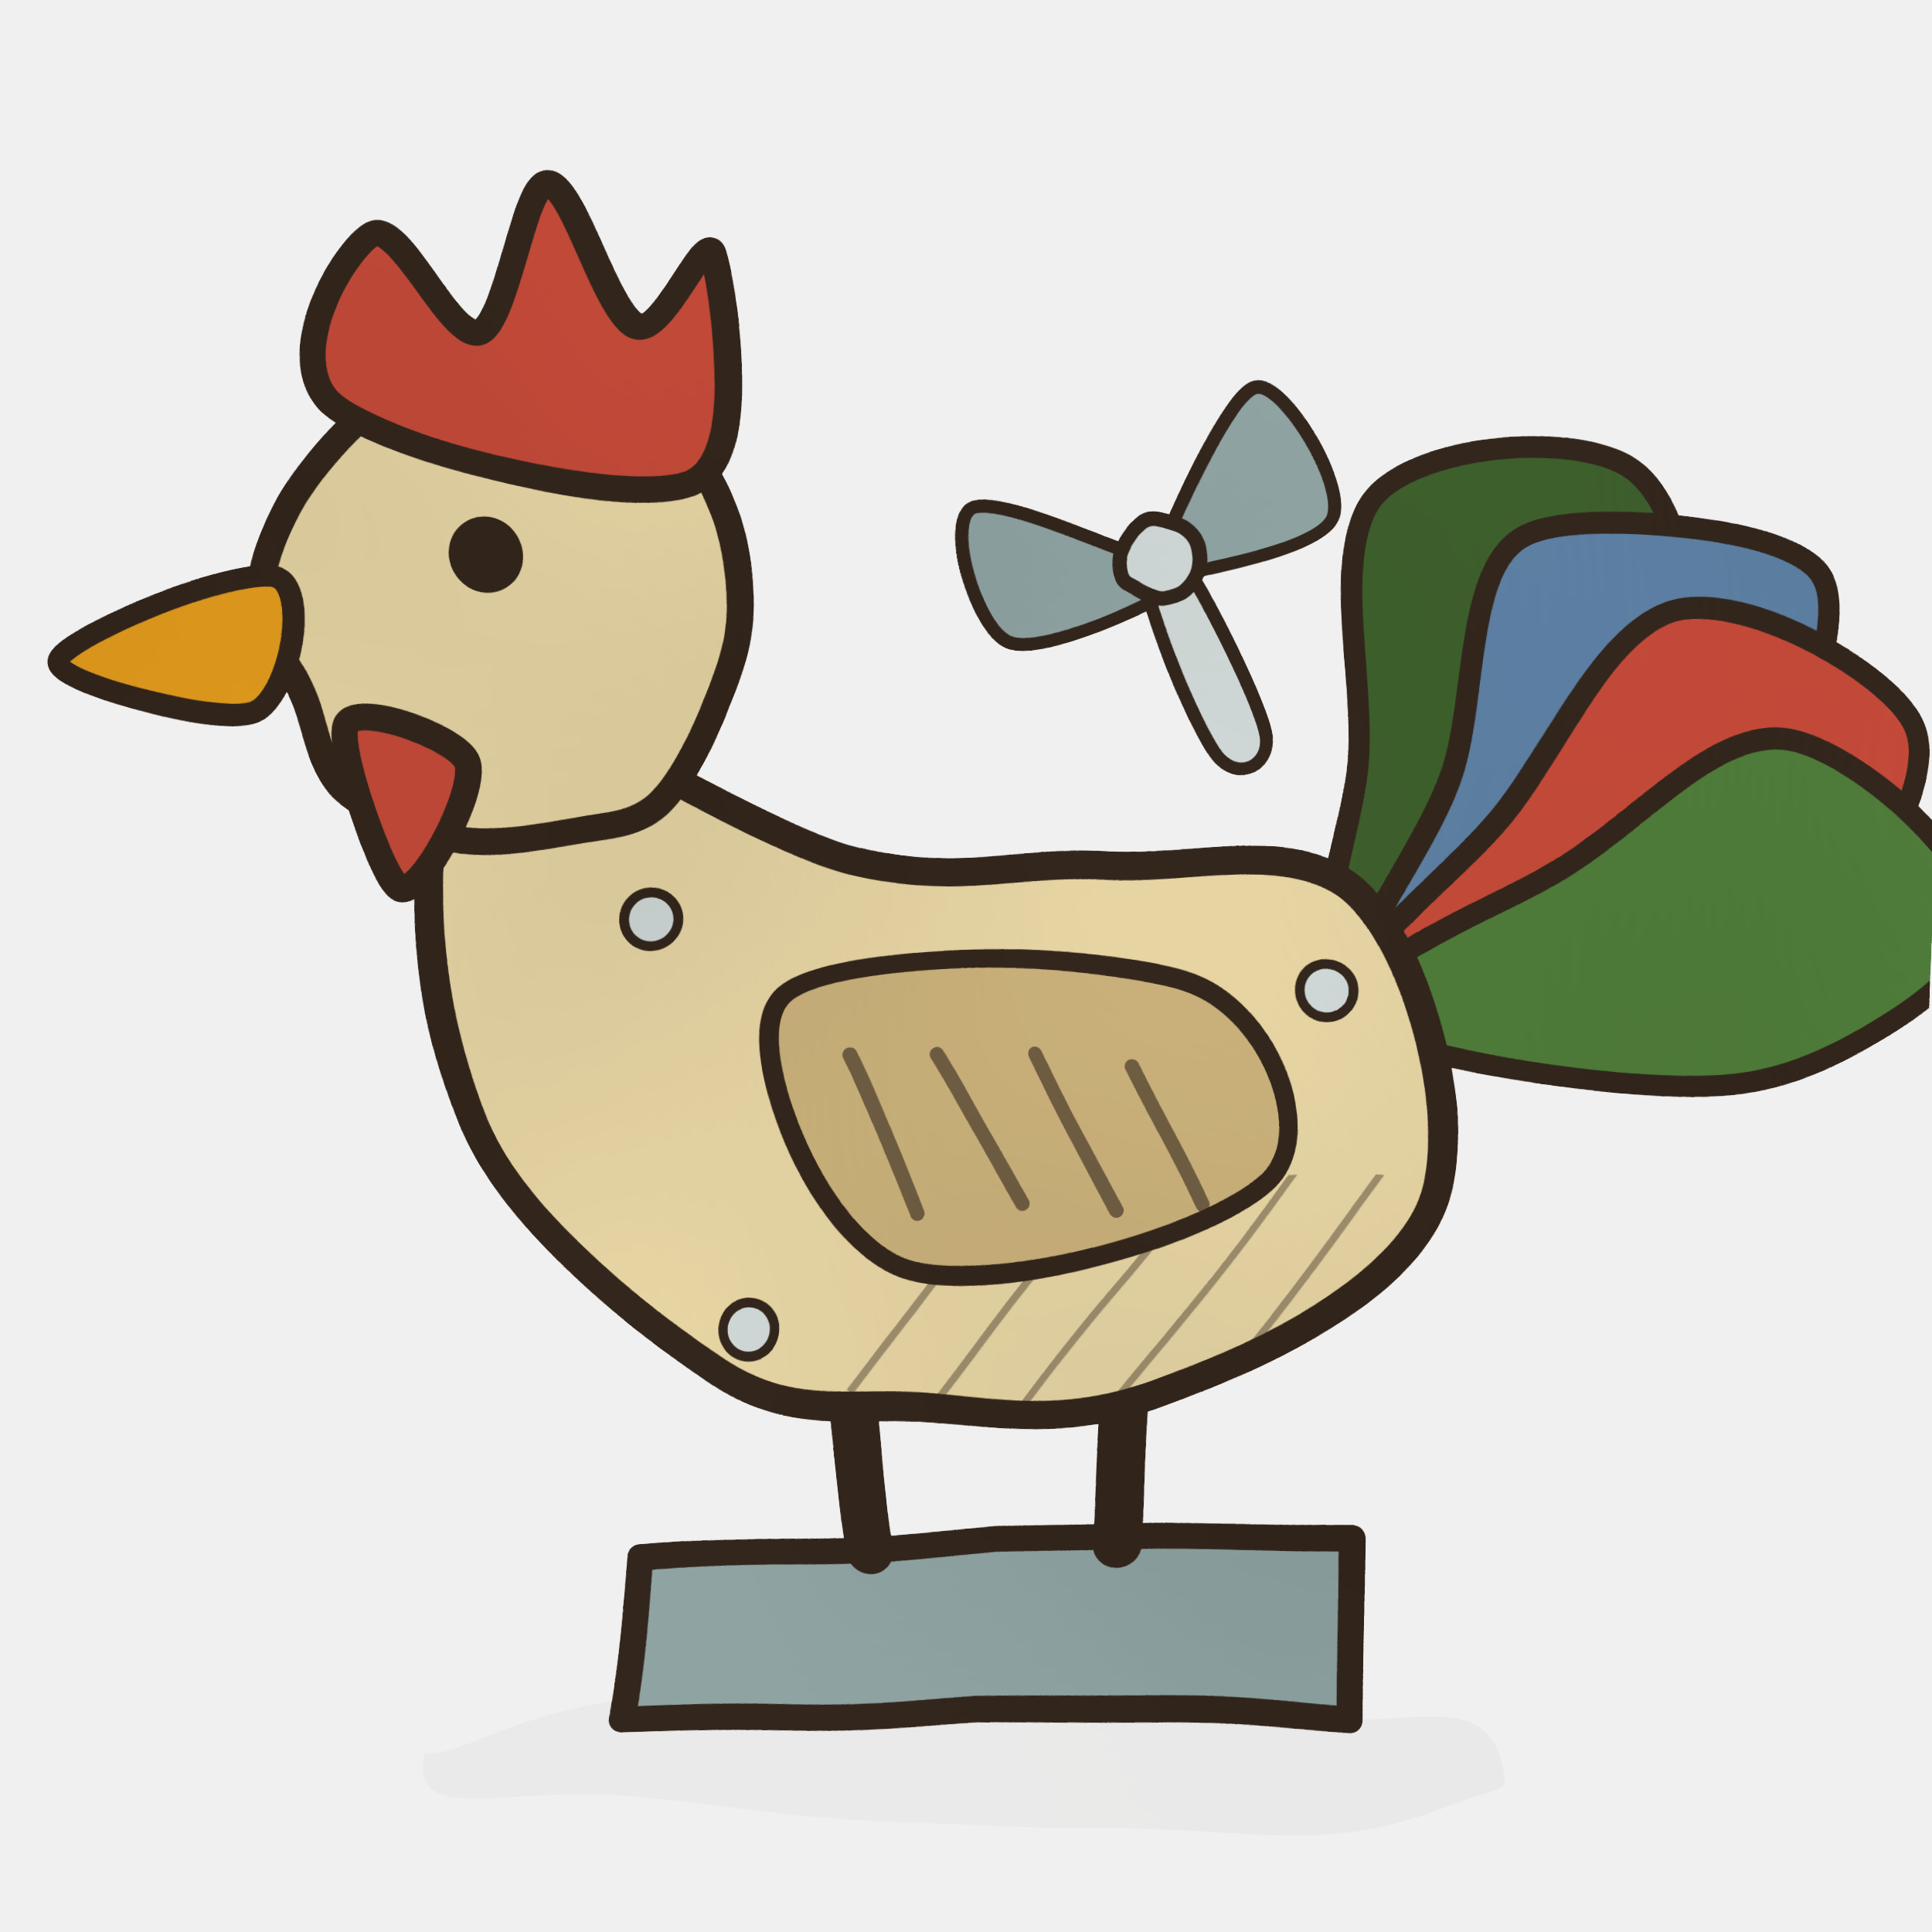
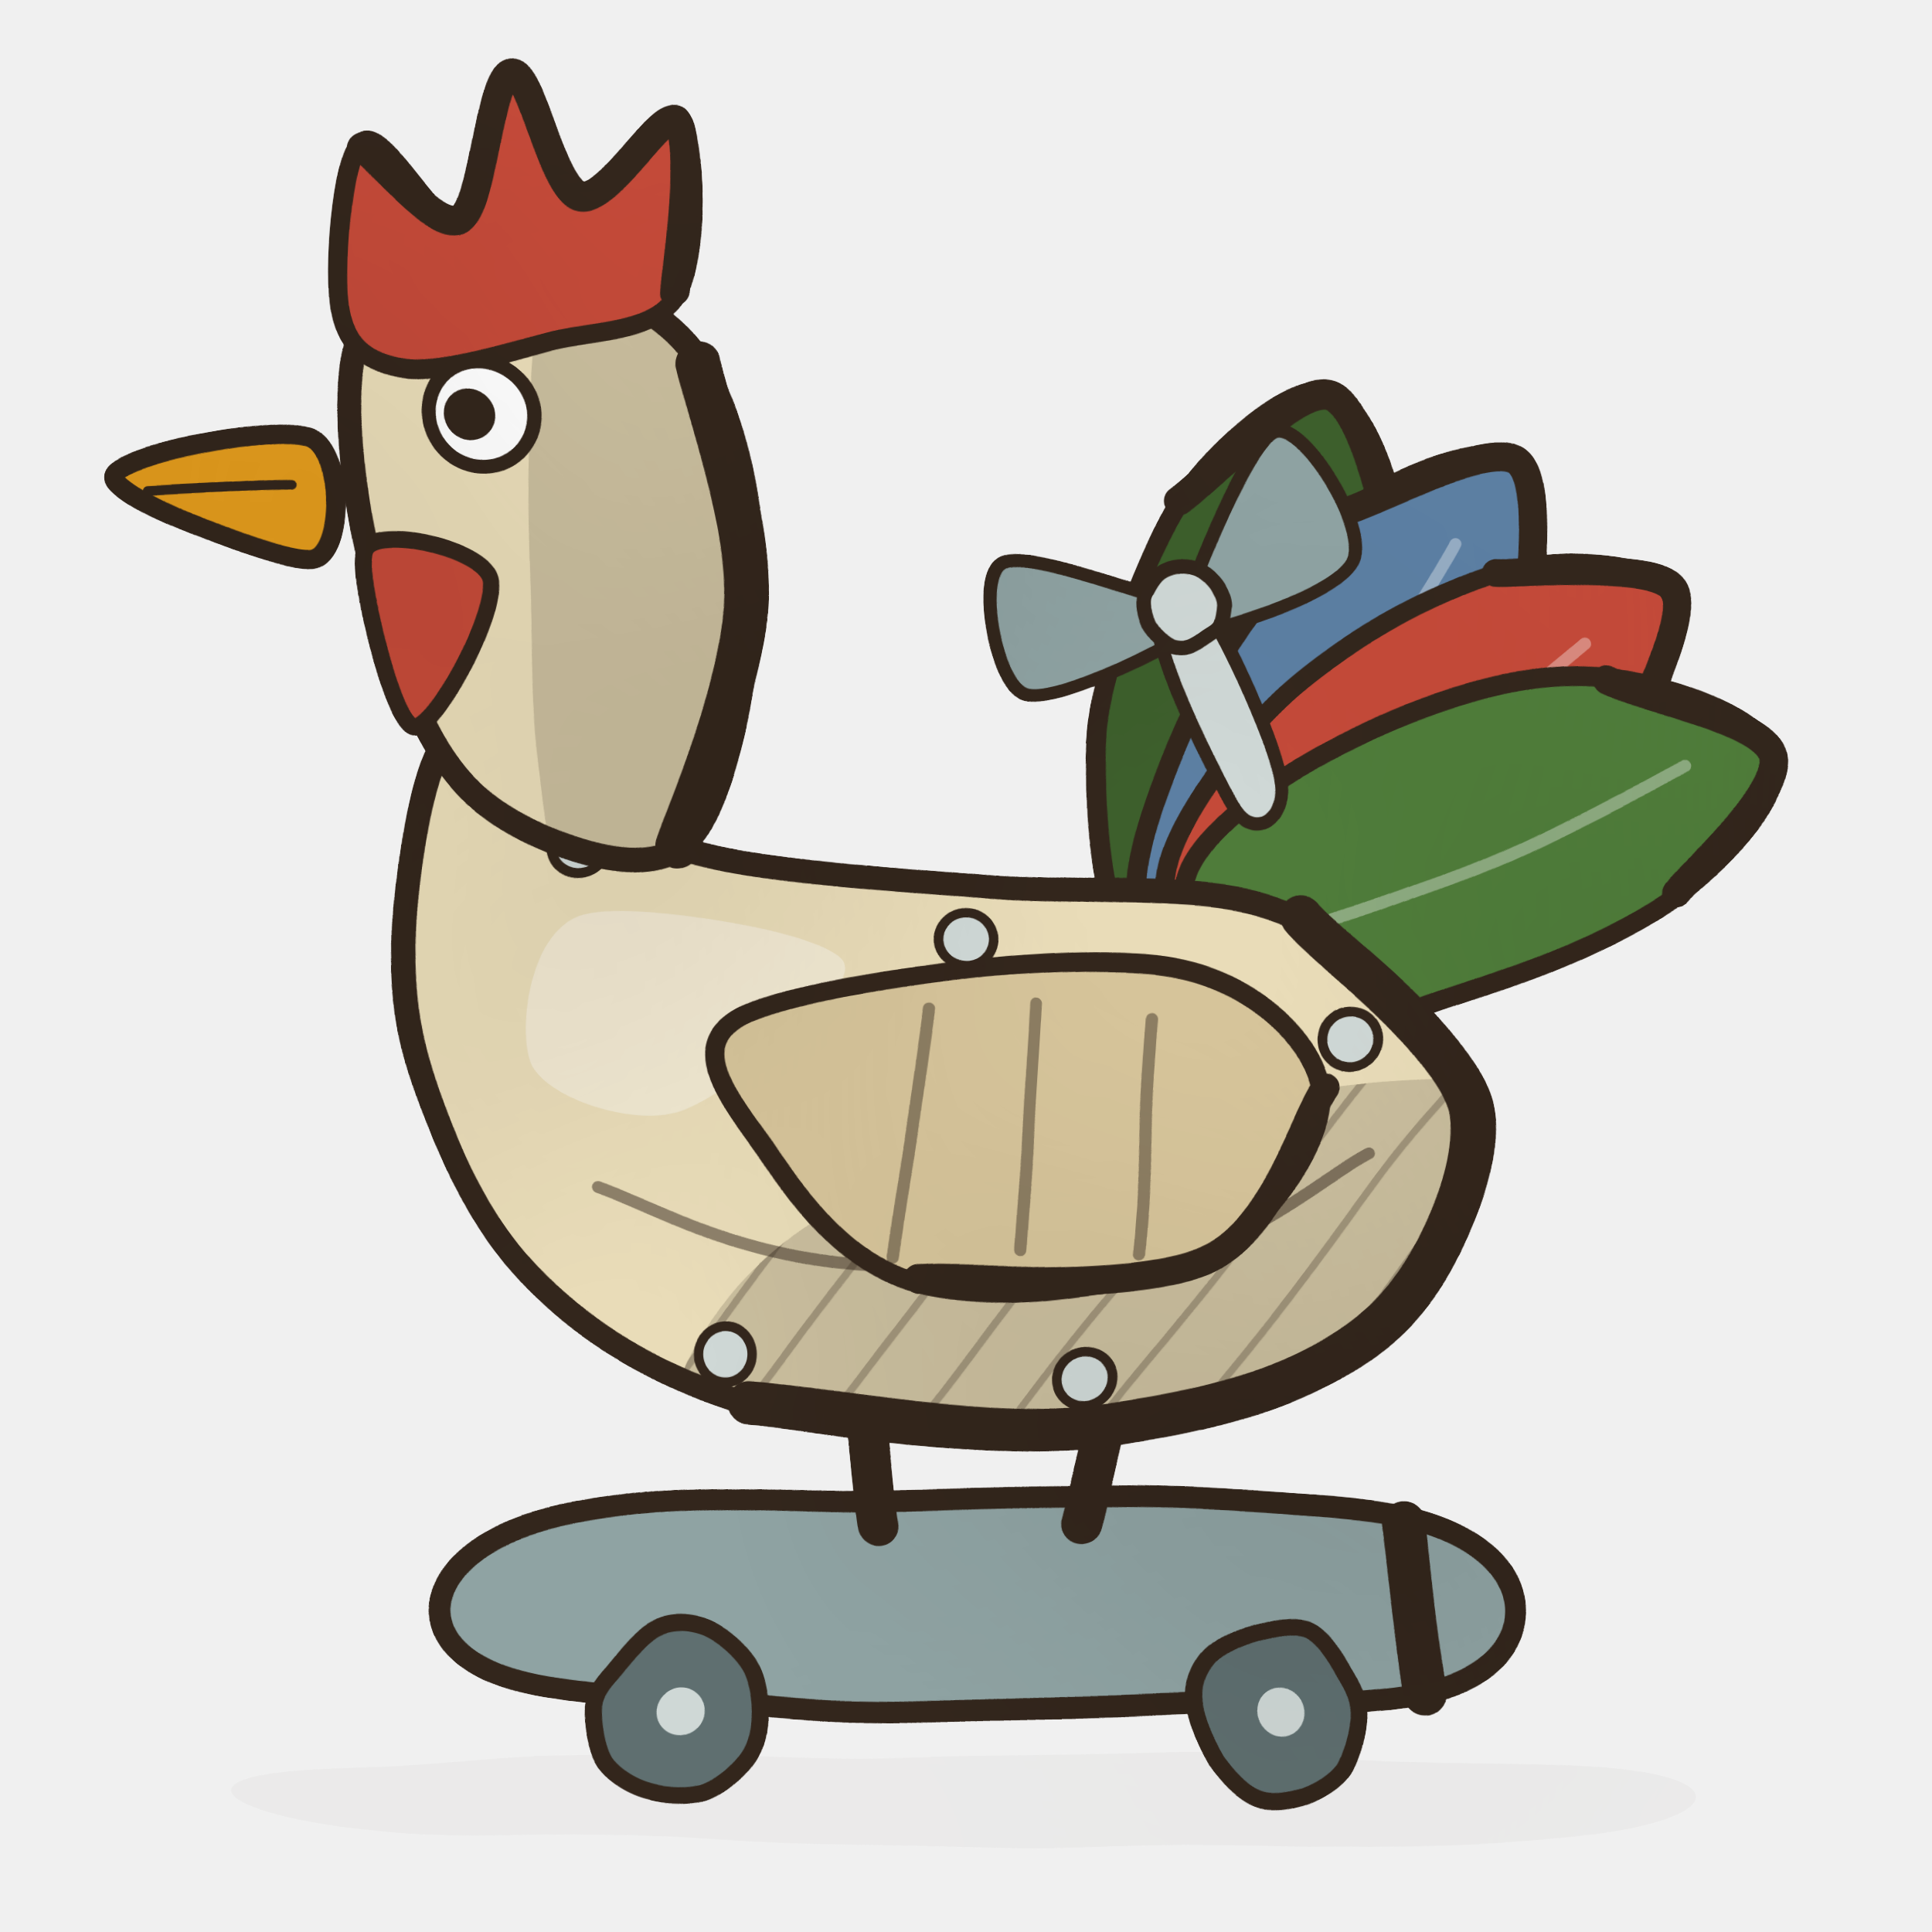
<svg xmlns="http://www.w3.org/2000/svg" viewBox="0 0 160 160" width="160" height="160">
  <defs>
    <filter id="art" x="-4%" y="-4%" width="108%" height="108%" color-interpolation-filters="sRGB">
      <feTurbulence type="fractalNoise" baseFrequency="0.032" numOctaves="2" seed="208" result="w" />
      <feDisplacementMap in="SourceGraphic" in2="w" scale="1.8" xChannelSelector="R" yChannelSelector="G" result="d" />
      <feTurbulence type="fractalNoise" baseFrequency="0.007" numOctaves="3" seed="215" result="t" />
      <feColorMatrix in="t" type="matrix" values="0.3 0 0 0 0.85  0.3 0 0 0 0.85  0.3 0 0 0 0.85  0 0 0 0 1" result="tw" />
      <feBlend in="d" in2="tw" mode="multiply" result="m" />
      <feComposite in="m" in2="d" operator="in" />
    </filter>
    <filter id="blur" x="-30%" y="-30%" width="160%" height="160%">
      <feGaussianBlur stdDeviation="8" />
    </filter>
    <filter id="blur2" x="-30%" y="-30%" width="160%" height="160%">
      <feGaussianBlur stdDeviation="2.5" />
    </filter>
    <pattern id="hatch" width="6" height="6" patternUnits="userSpaceOnUse" patternTransform="rotate(38)">
      <line x1="0" y1="0" x2="0" y2="6" stroke="#33261c" stroke-width="1.2" />
    </pattern>
    <pattern id="hatch2" width="5" height="5" patternUnits="userSpaceOnUse" patternTransform="rotate(-48)">
      <line x1="0" y1="0" x2="0" y2="5" stroke="#33261c" stroke-width="1" />
    </pattern>
    <pattern id="hatchw" width="7" height="7" patternUnits="userSpaceOnUse" patternTransform="rotate(30)">
      <line x1="0" y1="0" x2="0" y2="7" stroke="#fff8e0" stroke-width="1.3" />
    </pattern>
  </defs>
  <g filter="url(#art)">
-     <path d="M124.5 146.8C124.7 147.9 124.3 147.8 121.9 148.6C119.5 149.4 115.5 151.4 110 151.8C104.6 152.3 95.9 151.5 89.3 151.3C82.6 151.1 76.7 151 70.4 150.7C64.1 150.3 57 149.6 51.5 149.2C45.9 148.9 39.8 149.5 37.1 148.8C34.3 148.2 34.9 146 34.9 145.4C35 144.7 34.7 145.6 37.4 144.9C40.1 144.2 45.6 141.7 51 141C56.5 140.2 63.5 140.5 70 140.5C76.5 140.4 83.9 140.4 90.2 140.7C96.5 141.1 102.6 142.1 107.7 142.3C112.9 142.6 118.2 141.3 121 142.1C123.8 142.8 124.4 145.7 124.5 146.8Z" fill="#33261c" opacity="0.2" />
-     <path d="M52.7 129.3L82.5 127.2L111.8 127.3L111.8 142.3L80.8 141.6L51.2 142.7Z" fill="#8fa3a3" stroke="#33261c" stroke-width="2.2" stroke-linejoin="round" stroke-linecap="round" />
-     <path d="M72 128C71.7 125.5 70.6 115.2 70.3 112.6" fill="none" stroke="#33261c" stroke-width="4" stroke-linecap="round" stroke-linejoin="round" />
-     <path d="M92.5 127.9C92.7 125.2 93.4 114 93.6 111.2" fill="none" stroke="#33261c" stroke-width="4" stroke-linecap="round" stroke-linejoin="round" />
-     <path d="M110.8 83.7C106.6 84.1 112.1 70.5 112.6 63.4C113.1 56.2 109.9 44.7 113.7 40.7C117.5 36.6 131.5 35.7 135.4 39.1C139.4 42.4 141.4 53.5 137.3 60.9C133.2 68.3 114.9 83.2 110.8 83.7Z" fill="#3d5f2c" stroke="#33261c" stroke-width="1.8" stroke-linejoin="round" stroke-linecap="round" />
-     <path d="M112.3 83.5C108.7 82.6 118.1 70.4 120.4 63.9C122.7 57.4 120.9 47.1 126.1 44.4C131.2 41.8 148.5 43.8 151.1 48C153.7 52.1 148.4 63.5 141.9 69.4C135.4 75.3 115.9 84.4 112.3 83.5Z" fill="#5c7fa3" stroke="#33261c" stroke-width="1.8" stroke-linejoin="round" stroke-linecap="round" />
-     <path d="M111.7 84.1C108.1 82.1 120.1 72.5 124.6 66.9C129.2 61.3 133.4 51.4 139.1 50.4C144.8 49.4 157.8 56.1 158.9 60.9C160.1 65.7 153.8 75.2 146 79C138.1 82.9 115.2 86.1 111.7 84.1Z" fill="#c44a39" stroke="#33261c" stroke-width="1.8" stroke-linejoin="round" stroke-linecap="round" />
-     <path d="M111.7 84.3C109.2 81.2 123.6 75 129.6 71.1C135.6 67.2 142.2 60.2 147.9 61.1C153.6 62 164.4 71.8 163.9 76.5C163.5 81.2 153.7 88.1 145 89.3C136.3 90.6 114.3 87.3 111.7 84.3Z" fill="#4f7c3a" stroke="#33261c" stroke-width="1.8" stroke-linejoin="round" stroke-linecap="round" />
-     <path d="M38.7 60C44 56.4 62.2 69.2 70.9 71.2C79.7 73.2 84.4 71.6 91.4 72C98.3 72.5 108.1 69.4 112.7 74C117.3 78.7 121.7 93 118.9 99.9C116.2 106.8 103.3 112.7 96.1 115.4C89 118.1 82.3 116.5 76.2 116.2C70.1 115.9 65.5 117.3 59.3 113.4C53.2 109.5 42.8 101.9 39.3 93.1C35.9 84.2 33.4 63.7 38.7 60Z" fill="#e6d4a3" stroke="#33261c" stroke-width="2.4" stroke-linejoin="round" stroke-linecap="round" />
-     <path d="M80.3 97.2C85.5 94.4 93.1 96.7 99.6 97.1C106 97.5 119.6 96.3 119.1 99.5C118.6 102.6 105.1 113.6 96.7 116C88.3 118.4 71.4 117 68.7 113.9C65.9 110.7 75.2 100 80.3 97.2Z" fill="url(#hatch)" opacity="0.4" />
-     <path d="M64.9 82.6C68.9 78.7 92.1 79.1 98.8 81.6C105.5 84.1 109.2 93.6 105.2 97.5C101.1 101.5 81.3 107.6 74.6 105.1C67.9 102.7 60.8 86.5 64.9 82.6Z" fill="#c9b07a" stroke="#33261c" stroke-width="1.6" stroke-linejoin="round" stroke-linecap="round" />
-     <path d="M70.2 87.8C71.2 89.9 75 98.5 75.9 100.7" fill="none" stroke="#33261c" stroke-width="1.2" stroke-linecap="round" stroke-linejoin="round" opacity="0.6" />
-     <path d="M77.3 87.9C78.5 89.8 83.4 97.8 84.6 99.7" fill="none" stroke="#33261c" stroke-width="1.2" stroke-linecap="round" stroke-linejoin="round" opacity="0.6" />
-     <path d="M85.7 87.7C86.8 89.7 91.1 98 92.2 100" fill="none" stroke="#33261c" stroke-width="1.2" stroke-linecap="round" stroke-linejoin="round" opacity="0.6" />
-     <path d="M93.9 88.4C94.8 90.2 98.5 97.6 99.4 99.5" fill="none" stroke="#33261c" stroke-width="1.2" stroke-linecap="round" stroke-linejoin="round" opacity="0.6" />
-     <path d="M61.5 50.8C61.4 53.5 60.6 55.6 59.4 58.3C58.3 60.9 56.3 64.8 54.4 66.6C52.4 68.4 50.3 68.4 47.5 68.9C44.7 69.3 40.9 69.8 37.7 69.2C34.6 68.6 30.6 67.3 28.4 65.4C26.3 63.5 26.1 60.2 24.9 57.7C23.8 55.2 21.5 53.1 21.3 50.5C21.1 47.8 22.4 44.6 23.8 41.9C25.3 39.2 27.7 36.4 29.9 34.4C32.2 32.3 34.4 30.3 37.3 29.7C40.2 29.1 44.3 30.1 47.3 31C50.3 31.8 53.1 33.2 55.2 35C57.3 36.8 58.9 38.9 59.9 41.6C61 44.2 61.6 48 61.5 50.8Z" fill="#e6d4a3" stroke="#33261c" stroke-width="2.2" stroke-linejoin="round" stroke-linecap="round" />
-     <path d="M27.5 33.7C23.1 30.2 28.8 20.4 30.9 19.3C33 18.2 37.6 27.8 40 27.1C42.4 26.4 43.1 15.1 45.3 15C47.4 14.9 50.7 25.7 53 26.7C55.2 27.7 58.2 18.7 59 20.9C59.7 23.1 62.6 37.6 57.4 39.8C52.1 41.9 31.9 37.1 27.5 33.7Z" fill="#c44a39" stroke="#33261c" stroke-width="2.2" stroke-linejoin="round" stroke-linecap="round" />
-     <path d="M22.6 48C20 47.2 5.4 52.7 5.1 54.6C4.8 56.4 18 60.3 21 59.2C23.9 58.1 25.3 48.8 22.6 48Z" fill="#e59d1d" stroke="#33261c" stroke-width="1.8" stroke-linejoin="round" stroke-linecap="round" />
-     <path d="M28.6 60.1C27.7 61.8 31.8 72.9 33.4 73.3C35.1 73.8 39.5 65.1 38.7 62.9C37.9 60.7 29.5 58.3 28.6 60.1Z" fill="#c44a39" stroke="#33261c" stroke-width="2.2" stroke-linejoin="round" stroke-linecap="round" />
-     <circle cx="40" cy="46" r="3.2" fill="#33261c" />
-     <circle cx="54" cy="76" r="2.2" fill="#cfd8d6" stroke="#33261c" stroke-width="0.8" />
-     <circle cx="110" cy="82" r="2.2" fill="#cfd8d6" stroke="#33261c" stroke-width="0.8" />
-     <circle cx="62" cy="110" r="2.2" fill="#cfd8d6" stroke="#33261c" stroke-width="0.8" />
-     <g transform="translate(96 46) rotate(-22.92) scale(0.55)">
-       <path d="M-0.5 0.3C-4.5 -3.6 -19 -18.5 -23.2 -18.1C-27.4 -17.7 -29.7 -1.2 -25.7 2.7C-21.8 6.6 -3.5 5.6 0.7 5.2C4.9 4.8 3.5 4.2 -0.5 0.3Z" fill="#8fa3a3" stroke="#33261c" stroke-width="2" stroke-linejoin="round" stroke-linecap="round" />
-       <path d="M-0.2 -0.4C3.7 -3.9 18.8 -18.7 23.2 -17.9C27.5 -17.1 29.7 1 25.8 4.5C21.9 8 4 3.8 -0.3 3C-4.6 2.2 -4.1 3.1 -0.2 -0.4Z" fill="#8fa3a3" stroke="#33261c" stroke-width="2" stroke-linejoin="round" stroke-linecap="round" />
-       <path d="M-3.1 1C-2 -3.7 1.9 -2.2 3.2 2.9C4.4 8 5.4 26.7 4.2 31.4C3 36.1 -2.7 36.2 -3.9 31.1C-5.1 26.1 -4.3 5.7 -3.1 1Z" fill="#cfd8d6" stroke="#33261c" stroke-width="2" stroke-linejoin="round" stroke-linecap="round" />
-       <path d="M6.1 -0.2C6.1 0.7 5.8 1.7 5.5 2.5C5.1 3.3 4.7 4 4 4.6C3.3 5.2 2.3 5.8 1.4 6C0.5 6.2 -0.7 6 -1.5 5.8C-2.3 5.6 -2.8 5.1 -3.4 4.5C-4 3.9 -4.7 3 -5.1 2.3C-5.6 1.6 -6.2 1.1 -6.2 0.3C-6.3 -0.6 -5.9 -1.9 -5.4 -2.7C-5 -3.5 -4.3 -4 -3.6 -4.6C-2.8 -5.1 -1.9 -5.7 -1.1 -5.9C-0.3 -6.2 0.5 -6.4 1.3 -6.1C2.1 -5.9 3.1 -5 3.8 -4.4C4.5 -3.8 5.1 -3.3 5.5 -2.5C5.9 -1.8 6.1 -1 6.1 -0.2Z" fill="#cfd8d6" stroke="#33261c" stroke-width="2.2" stroke-linejoin="round" stroke-linecap="round" />
+     <path d="M29.5 146.3C45.6 145.3 114 145 130.1 146C146.3 147 142.5 151.4 126.4 152.4C110.4 153.3 49.8 152.9 33.7 151.8C17.5 150.8 13.5 147.2 29.5 146.3Z" fill="#33261c" opacity="0.2" />
+     <path d="M46.2 125.6C58.1 123.3 104.2 123.1 116 125.5C127.9 128 129.5 137.7 117.5 140.1C105.6 142.4 56.2 142.2 44.3 139.8C32.4 137.4 34.2 128 46.2 125.6Z" fill="#8fa3a3" />
+     <path d="M46.2 125.6C58.1 123.3 104.2 123.1 116 125.5C127.9 128 129.5 137.7 117.5 140.1C105.6 142.4 56.2 142.2 44.3 139.8C32.4 137.4 34.2 128 46.2 125.6Z" fill="none" stroke="#33261c" stroke-width="1.8" stroke-linecap="round" stroke-linejoin="round" />
+     <path d="M116 126C116.3 128.3 117.7 137.7 118 140" fill="none" stroke="#33261c" stroke-width="3.6" stroke-linecap="round" />
+     <path d="M62.6 142.5C62.6 143.8 62.3 145 61.6 146C60.8 147.1 59.5 148.3 58.2 148.8C56.9 149.2 55.2 149.2 53.8 148.8C52.5 148.5 50.9 147.6 50 146.4C49.2 145.2 48.8 142.9 48.8 141.6C48.9 140.2 49.7 139.4 50.6 138.3C51.4 137.3 52.8 135.6 54 135.1C55.3 134.5 56.8 134.6 58.1 135.1C59.3 135.6 60.8 136.8 61.6 138C62.4 139.2 62.6 141.1 62.6 142.5Z" fill="#5f6f70" />
+     <path d="M62.6 142.5C62.6 143.8 62.3 145 61.6 146C60.8 147.1 59.5 148.3 58.2 148.8C56.9 149.2 55.2 149.2 53.8 148.8C52.5 148.5 50.9 147.6 50 146.4C49.2 145.2 48.8 142.9 48.8 141.6C48.9 140.2 49.7 139.4 50.6 138.3C51.4 137.3 52.8 135.6 54 135.1C55.3 134.5 56.8 134.6 58.1 135.1C59.3 135.6 60.8 136.8 61.6 138C62.4 139.2 62.6 141.1 62.6 142.5Z" fill="none" stroke="#33261c" stroke-width="1.4" stroke-linecap="round" stroke-linejoin="round" />
+     <circle cx="56" cy="142" r="2" fill="#cfd8d6" />
+     <path d="M112.6 141.9C112.6 143.2 112.1 145.2 111.4 146.4C110.6 147.5 109.4 148.2 108.2 148.7C106.9 149.1 105.3 149.5 104 149C102.8 148.6 101.5 147.3 100.6 146.1C99.8 144.8 98.9 142.9 98.8 141.5C98.6 140.1 99.1 138.8 99.9 137.8C100.7 136.8 102.4 136 103.8 135.5C105.2 135.1 107 134.5 108.3 135C109.5 135.5 110.6 137.2 111.3 138.4C112 139.5 112.6 140.5 112.6 141.9Z" fill="#5f6f70" />
+     <path d="M112.6 141.9C112.6 143.2 112.1 145.2 111.4 146.4C110.6 147.5 109.4 148.2 108.2 148.7C106.9 149.1 105.3 149.5 104 149C102.8 148.6 101.5 147.3 100.6 146.1C99.8 144.8 98.9 142.9 98.8 141.5C98.6 140.1 99.1 138.8 99.9 137.8C100.7 136.8 102.4 136 103.8 135.5C105.2 135.1 107 134.5 108.3 135C109.5 135.5 110.6 137.2 111.3 138.4C112 139.5 112.6 140.5 112.6 141.9Z" fill="none" stroke="#33261c" stroke-width="1.4" stroke-linecap="round" stroke-linejoin="round" />
+     <circle cx="106" cy="142" r="2" fill="#cfd8d6" />
+     <path d="M72.8 125.9C72.3 122.8 71.5 111.4 70.2 107.7C68.8 104 65.5 104.5 64.6 103.9" fill="none" stroke="#33261c" stroke-width="3.4" stroke-linecap="round" stroke-linejoin="round" />
+     <path d="M89.6 126.1C90.5 123.1 93 111.8 94.8 108.1C96.5 104.4 99.1 104.5 100 103.8" fill="none" stroke="#33261c" stroke-width="3.4" stroke-linecap="round" stroke-linejoin="round" />
+     <path d="M93.9 79.1C91.1 75.8 90.4 66.7 91 60.4C91.7 54 94.8 45.7 97.9 41C101 36.4 106.7 31.7 109.7 32.4C112.6 33.1 115 39.5 115.7 45C116.3 50.5 115.1 59.6 113.8 65.4C112.5 71.3 111.2 78 107.9 80.2C104.6 82.5 96.8 82.4 93.9 79.1Z" fill="#3d5f2c" />
+     <path d="M93.9 79.1C91.1 75.8 90.4 66.7 91 60.4C91.7 54 94.8 45.7 97.9 41C101 36.4 106.7 31.7 109.7 32.4C112.6 33.1 115 39.5 115.7 45C116.3 50.5 115.1 59.6 113.8 65.4C112.5 71.3 111.2 78 107.9 80.2C104.6 82.5 96.8 82.4 93.9 79.1Z" fill="none" stroke="#33261c" stroke-width="1.6" stroke-linecap="round" stroke-linejoin="round" />
+     <path d="M97.6 41.2C99.7 39.8 106.8 31.9 109.8 32.6C112.7 33.3 114.4 43.2 115.3 45.3" fill="none" stroke="#33261c" stroke-width="2.4" stroke-linecap="round" />
+     <path d="M102.9 74.2C103.2 71.2 104.1 62.4 104.8 56.6C105.5 50.9 106.8 42.5 107.2 39.7" fill="none" stroke="#fff" stroke-width="1" stroke-linecap="round" stroke-linejoin="round" opacity="0.35" />
+     <path d="M94.4 76.4C93 72.3 96.1 64.2 98.9 58.5C101.7 52.8 106.9 45.5 111.3 42.1C115.8 38.7 123.4 36.5 125.8 38.1C128.2 39.8 127.2 46.6 126 52C124.7 57.3 121.4 64.9 118.2 70.1C115.1 75.3 111 82.1 107.1 83.2C103.1 84.2 95.8 80.5 94.4 76.4Z" fill="#5c7fa3" />
+     <path d="M94.4 76.4C93 72.3 96.1 64.2 98.9 58.5C101.7 52.8 106.9 45.5 111.3 42.1C115.8 38.7 123.4 36.5 125.8 38.1C128.2 39.8 127.2 46.6 126 52C124.7 57.3 121.4 64.9 118.2 70.1C115.1 75.3 111 82.1 107.1 83.2C103.1 84.2 95.8 80.5 94.4 76.4Z" fill="none" stroke="#33261c" stroke-width="1.6" stroke-linecap="round" stroke-linejoin="round" />
+     <path d="M111.2 42.1C113.6 41.4 123 36.5 125.6 38.1C128.1 39.8 126.2 49.7 126.4 52" fill="none" stroke="#33261c" stroke-width="2.4" stroke-linecap="round" />
+     <path d="M105.5 74.3C106.6 71.9 109.6 65 112.1 60.1C114.5 55.2 119 47.5 120.3 45" fill="none" stroke="#fff" stroke-width="1" stroke-linecap="round" stroke-linejoin="round" opacity="0.35" />
+     <path d="M96.4 73.8C96.3 69.5 101.4 62.4 106 58C110.6 53.6 118.6 49.1 123.9 47.5C129.2 46 136.2 46.4 138 48.7C139.8 51 137.7 57 134.8 61.6C131.9 66.1 125.5 72.5 120.8 76.3C116.1 80 110.6 84.6 106.5 84.2C102.4 83.8 96.5 78.2 96.4 73.8Z" fill="#c44a39" />
+     <path d="M96.4 73.8C96.3 69.5 101.4 62.4 106 58C110.6 53.6 118.6 49.1 123.9 47.5C129.2 46 136.2 46.4 138 48.7C139.8 51 137.7 57 134.8 61.6C131.9 66.1 125.5 72.5 120.8 76.3C116.1 80 110.6 84.6 106.5 84.2C102.4 83.8 96.5 78.2 96.4 73.8Z" fill="none" stroke="#33261c" stroke-width="1.6" stroke-linecap="round" stroke-linejoin="round" />
+     <path d="M123.7 47.5C126.1 47.7 136.7 46.3 138.5 48.7C140.3 51.2 135.1 59.8 134.5 62" fill="none" stroke="#33261c" stroke-width="2.4" stroke-linecap="round" />
+     <path d="M106.7 76.6C108.8 74.5 115 68 119.1 64.1C123.1 60.3 129.2 55.2 131.2 53.4" fill="none" stroke="#fff" stroke-width="1" stroke-linecap="round" stroke-linejoin="round" opacity="0.35" />
+     <path d="M98.3 72.6C99.8 68.4 107.7 63.4 113.5 60.6C119.3 57.9 127.3 55.8 132.8 56.1C138.4 56.3 145.8 59.3 146.7 62.3C147.7 65.2 142.9 70.4 138.5 73.8C134 77.1 126 80.3 120.3 82.3C114.6 84.3 107.9 87.4 104.2 85.8C100.5 84.2 96.7 76.8 98.3 72.6Z" fill="#4f7c3a" />
+     <path d="M98.3 72.6C99.8 68.4 107.7 63.4 113.5 60.6C119.3 57.9 127.3 55.8 132.8 56.1C138.4 56.3 145.8 59.3 146.7 62.3C147.7 65.2 142.9 70.4 138.5 73.8C134 77.1 126 80.3 120.3 82.3C114.6 84.3 107.9 87.4 104.2 85.8C100.5 84.2 96.7 76.8 98.3 72.6Z" fill="none" stroke="#33261c" stroke-width="1.6" stroke-linecap="round" stroke-linejoin="round" />
+     <path d="M133 56.3C135.3 57.3 145.7 59.4 146.6 62.3C147.6 65.1 139.9 71.7 138.5 73.5" fill="none" stroke="#33261c" stroke-width="2.4" stroke-linecap="round" />
+     <path d="M107.1 77.3C109.7 76.3 117.5 73.7 122.9 71.3C128.3 69 136.5 64.6 139.3 63.2" fill="none" stroke="#fff" stroke-width="1" stroke-linecap="round" stroke-linejoin="round" opacity="0.35" />
+     <path d="M38.1 59.9C41.7 57.8 48.1 67.6 55.5 69.9C62.9 72.2 73.7 72.5 82.4 73.6C91.1 74.6 101.1 73.1 107.7 76.2C114.3 79.3 120.8 86.6 121.9 92.3C123 97.9 119.2 105.8 114.2 110C109.2 114.2 100.5 116.6 91.9 117.6C83.3 118.7 70.6 118.4 62.4 116.2C54.1 114 47.1 110 42.3 104.3C37.6 98.6 34.7 89.5 34 82.1C33.2 74.7 34.5 61.9 38.1 59.9Z" fill="#e9dcb8" />
+     <clipPath id="c3059">
+       <path d="M38.1 59.9C41.7 57.8 48.1 67.6 55.5 69.9C62.9 72.2 73.7 72.5 82.4 73.6C91.1 74.6 101.1 73.1 107.7 76.2C114.3 79.3 120.8 86.6 121.9 92.3C123 97.9 119.2 105.8 114.2 110C109.2 114.2 100.5 116.6 91.9 117.6C83.3 118.7 70.6 118.4 62.4 116.2C54.1 114 47.1 110 42.3 104.3C37.6 98.6 34.7 89.5 34 82.1C33.2 74.7 34.5 61.9 38.1 59.9Z" />
+     </clipPath>
+     <g clip-path="url(#c3059)">
+       <path d="M69.9 99.9C81.5 94.3 119.7 86.3 129.8 90.3C139.8 94.3 141.7 118.1 130 123.8C118.3 129.5 69.9 128.2 59.8 124.2C49.8 120.2 58.2 105.6 69.9 99.9Z" fill="rgba(90,80,60,0.22)" />
+       <path d="M69.9 99.9C81.5 94.3 119.7 86.3 129.8 90.3C139.8 94.3 141.7 118.1 130 123.8C118.3 129.5 69.9 128.2 59.8 124.2C49.8 120.2 58.2 105.6 69.9 99.9Z" fill="url(#hatch)" opacity="0.28" />
+       <path d="M48.2 75.7C52.5 74.3 68.4 77.1 69.8 79.8C71.1 82.5 60.6 90.6 56.3 92C52 93.3 45.5 90.7 44.1 88C42.8 85.3 43.9 77.1 48.2 75.7Z" fill="#ffffff" opacity="0.35" />
+     </g>
+     <path d="M38.1 59.9C41.7 57.8 48.1 67.6 55.5 69.9C62.9 72.2 73.7 72.5 82.4 73.6C91.1 74.6 101.1 73.1 107.7 76.2C114.3 79.3 120.8 86.6 121.9 92.3C123 97.9 119.2 105.8 114.2 110C109.2 114.2 100.5 116.6 91.9 117.6C83.3 118.7 70.6 118.4 62.4 116.2C54.1 114 47.1 110 42.3 104.3C37.6 98.6 34.7 89.5 34 82.1C33.2 74.7 34.5 61.9 38.1 59.9Z" fill="none" stroke="#33261c" stroke-width="2" stroke-linecap="round" stroke-linejoin="round" />
+     <path d="M108 76C110.3 78.7 121 86.3 122 92C123 97.7 119 105.7 114 110C109 114.3 100.7 117 92 118C83.3 119 67 116.3 62 116" fill="none" stroke="#33261c" stroke-width="3.6" stroke-linecap="round" />
+     <path d="M49.5 98.3C52.8 99.4 61.6 103.7 69.4 104.7C77.2 105.6 89 105.5 96.3 104C103.7 102.5 110.8 97 113.7 95.6" fill="none" stroke="#33261c" stroke-width="1" stroke-linecap="round" stroke-linejoin="round" opacity="0.5" />
+     <path d="M61.5 84.3C66.9 81.7 87.8 79.2 95.8 80.1C103.8 81 108.9 86.1 109.6 90C110.3 93.9 105.7 100.8 100.1 103.5C94.5 106.3 82.3 107.7 76.2 106.4C70.2 105.1 66.4 99.5 63.9 95.9C61.5 92.2 56.2 87 61.5 84.3Z" fill="#d6c49a" />
+     <path d="M61.5 84.3C66.9 81.7 87.8 79.2 95.8 80.1C103.8 81 108.9 86.1 109.6 90C110.3 93.9 105.7 100.8 100.1 103.5C94.5 106.3 82.3 107.7 76.2 106.4C70.2 105.1 66.4 99.5 63.9 95.9C61.5 92.2 56.2 87 61.5 84.3Z" fill="none" stroke="#33261c" stroke-width="1.6" stroke-linecap="round" stroke-linejoin="round" />
+     <path d="M110 90C108.3 92.3 105.7 101.3 100 104C94.3 106.7 80 105.7 76 106" fill="none" stroke="#33261c" stroke-width="2.4" stroke-linecap="round" />
+     <path d="M76.7 84C76.2 87.4 74.4 100.9 73.9 104.3" fill="none" stroke="#33261c" stroke-width="1" stroke-linecap="round" stroke-linejoin="round" opacity="0.45" />
+     <path d="M85.8 83.5C85.6 86.8 84.7 100.1 84.5 103.4" fill="none" stroke="#33261c" stroke-width="1" stroke-linecap="round" stroke-linejoin="round" opacity="0.45" />
+     <path d="M95.5 84.5C95.3 87.7 94.4 100.4 94.1 103.6" fill="none" stroke="#33261c" stroke-width="1" stroke-linecap="round" stroke-linejoin="round" opacity="0.45" />
+     <circle cx="48" cy="70" r="2.3" fill="#cfd8d6" stroke="#33261c" stroke-width="0.8" />
+     <circle cx="112" cy="86" r="2.3" fill="#cfd8d6" stroke="#33261c" stroke-width="0.8" />
+     <circle cx="60" cy="112" r="2.3" fill="#cfd8d6" stroke="#33261c" stroke-width="0.8" />
+     <circle cx="90" cy="114" r="2.3" fill="#cfd8d6" stroke="#33261c" stroke-width="0.8" />
+     <circle cx="80" cy="78" r="2.3" fill="#cfd8d6" stroke="#33261c" stroke-width="0.8" />
+     <path d="M30 27.7C32.3 23.4 39.4 21.4 44.1 21.8C48.8 22.1 55.1 25.1 58.1 29.8C61.1 34.5 62.7 43.2 62.4 49.9C62 56.6 59.8 67.5 56.1 70.2C52.3 72.9 44 69.7 39.7 65.9C35.4 62.2 32.1 54.1 30.5 47.7C28.9 41.4 27.8 32 30 27.7Z" fill="#e9dcb8" />
+     <clipPath id="c3061">
+       <path d="M30 27.7C32.3 23.4 39.4 21.4 44.1 21.8C48.8 22.1 55.1 25.1 58.1 29.8C61.1 34.5 62.7 43.2 62.4 49.9C62 56.6 59.8 67.5 56.1 70.2C52.3 72.9 44 69.7 39.7 65.9C35.4 62.2 32.1 54.1 30.5 47.7C28.9 41.4 27.8 32 30 27.7Z" />
+     </clipPath>
+     <g clip-path="url(#c3061)">
+       <path d="M46.2 19.7C49.5 11.1 62.5 11.5 65.8 20.2C69.1 28.9 69.3 63.2 66 71.9C62.7 80.5 49.5 80.8 46.2 72.1C42.9 63.4 43 28.4 46.2 19.7Z" fill="rgba(90,80,60,0.22)" />
+     </g>
+     <path d="M30 27.7C32.3 23.4 39.4 21.4 44.1 21.8C48.8 22.1 55.1 25.1 58.1 29.8C61.1 34.5 62.7 43.2 62.4 49.9C62 56.6 59.8 67.5 56.1 70.2C52.3 72.9 44 69.7 39.7 65.9C35.4 62.2 32.1 54.1 30.5 47.7C28.9 41.4 27.8 32 30 27.7Z" fill="none" stroke="#33261c" stroke-width="2" stroke-linecap="round" stroke-linejoin="round" />
+     <path d="M58 30C58.7 33.3 62.3 43.3 62 50C61.7 56.7 57 66.7 56 70" fill="none" stroke="#33261c" stroke-width="3.6" stroke-linecap="round" />
+     <path d="M28.3 25.9C27.7 22.7 28.4 12.8 30 11.6C31.6 10.3 36.1 19.3 38.1 18.4C40.1 17.5 40.5 6.5 42.1 6.1C43.8 5.7 45.7 15.3 48 15.9C50.3 16.5 54.8 8.2 56.2 9.6C57.5 11 57.8 21.3 56.1 24.4C54.3 27.4 49.6 26.8 45.9 27.8C42.1 28.8 36.4 30.7 33.5 30.4C30.6 30.1 28.9 29 28.3 25.9Z" fill="#c44a39" />
+     <path d="M28.3 25.9C27.7 22.7 28.4 12.8 30 11.6C31.6 10.3 36.1 19.3 38.1 18.4C40.1 17.5 40.5 6.5 42.1 6.1C43.8 5.7 45.7 15.3 48 15.9C50.3 16.5 54.8 8.2 56.2 9.6C57.5 11 57.8 21.3 56.1 24.4C54.3 27.4 49.6 26.8 45.9 27.8C42.1 28.8 36.4 30.7 33.5 30.4C30.6 30.1 28.9 29 28.3 25.9Z" fill="none" stroke="#33261c" stroke-width="1.6" stroke-linecap="round" stroke-linejoin="round" />
+     <path d="M30 12C31.3 13 36 19 38 18C40 17 40.3 6.3 42 6C43.7 5.7 45.7 15.3 48 16C50.3 16.7 54.7 8.7 56 10C57.3 11.3 56 21.7 56 24" fill="none" stroke="#33261c" stroke-width="2.4" stroke-linecap="round" />
+     <path d="M25.6 36.4C22.9 35.3 9.8 38 9.8 39.6C9.8 41.3 23 47 25.6 46.5C28.2 46 28.2 37.5 25.6 36.4Z" fill="#e59d1d" />
+     <path d="M25.6 36.4C22.9 35.3 9.8 38 9.8 39.6C9.8 41.3 23 47 25.6 46.5C28.2 46 28.2 37.5 25.6 36.4Z" fill="none" stroke="#33261c" stroke-width="1.6" stroke-linecap="round" stroke-linejoin="round" />
+     <path d="M12.6 40.8C14.5 40.7 22.1 40.3 24 40.3" fill="none" stroke="#33261c" stroke-width="0.8" stroke-linecap="round" stroke-linejoin="round" />
+     <path d="M29.9 45.6C28.8 47.6 32.4 59.7 34.2 60.1C35.9 60.5 41 50.4 40.3 48C39.6 45.6 30.9 43.6 29.9 45.6Z" fill="#c44a39" />
+     <path d="M29.9 45.6C28.8 47.6 32.4 59.7 34.2 60.1C35.9 60.5 41 50.4 40.3 48C39.6 45.6 30.9 43.6 29.9 45.6Z" fill="none" stroke="#33261c" stroke-width="1.4" stroke-linecap="round" stroke-linejoin="round" />
+     <circle cx="40" cy="34" r="4.5" fill="#fff" stroke="#33261c" stroke-width="1.2" />
+     <circle cx="39" cy="34" r="2.2" fill="#33261c" />
+     <g transform="translate(98 50) rotate(-22.92) scale(0.55)">
+       <path d="M1.2 1.1C-2.3 -2.4 -17.8 -17.2 -22.5 -16.9C-27.2 -16.6 -30.4 -0.5 -26.9 3C-23.3 6.5 -5.9 4.6 -1.2 4.3C3.5 3.9 4.8 4.6 1.2 1.1Z" fill="#8fa3a3" stroke="#33261c" stroke-width="2" stroke-linejoin="round" stroke-linecap="round" />
+       <path d="M-0.5 0.7C3.2 -3.3 18.4 -19.6 22.8 -19.1C27.2 -18.6 29.6 -0.3 25.9 3.7C22.3 7.7 5.3 5.4 0.9 4.9C-3.5 4.4 -4.1 4.7 -0.5 0.7Z" fill="#8fa3a3" stroke="#33261c" stroke-width="2" stroke-linejoin="round" stroke-linecap="round" />
+       <path d="M-4.9 2.6C-3.5 -2.4 1.7 -2.6 3 2.2C4.3 6.9 4.4 26.2 3 31.2C1.7 36.2 -3.6 37.2 -4.9 32.5C-6.2 27.7 -6.2 7.7 -4.9 2.6Z" fill="#cfd8d6" stroke="#33261c" stroke-width="2" stroke-linejoin="round" stroke-linecap="round" />
+       <path d="M5.9 -0.2C6 0.7 6 1.5 5.7 2.3C5.3 3.1 4.6 4.3 3.9 4.9C3.2 5.4 2.5 5.4 1.5 5.6C0.6 5.8 -0.8 6.1 -1.6 6C-2.5 5.9 -3.2 5.5 -3.8 5C-4.3 4.4 -4.8 3.6 -5.1 2.8C-5.4 2.1 -5.7 1.2 -5.8 0.3C-5.8 -0.7 -5.6 -2 -5.3 -2.8C-5 -3.6 -4.7 -4 -4 -4.5C-3.4 -5 -2.5 -5.7 -1.6 -6C-0.8 -6.3 0.3 -6.3 1.1 -6.1C2 -5.9 3 -5.4 3.7 -4.8C4.4 -4.3 4.9 -3.4 5.3 -2.6C5.6 -1.9 5.9 -1 5.9 -0.2Z" fill="#cfd8d6" stroke="#33261c" stroke-width="2.2" stroke-linejoin="round" stroke-linecap="round" />
    </g>
  </g>
</svg>
